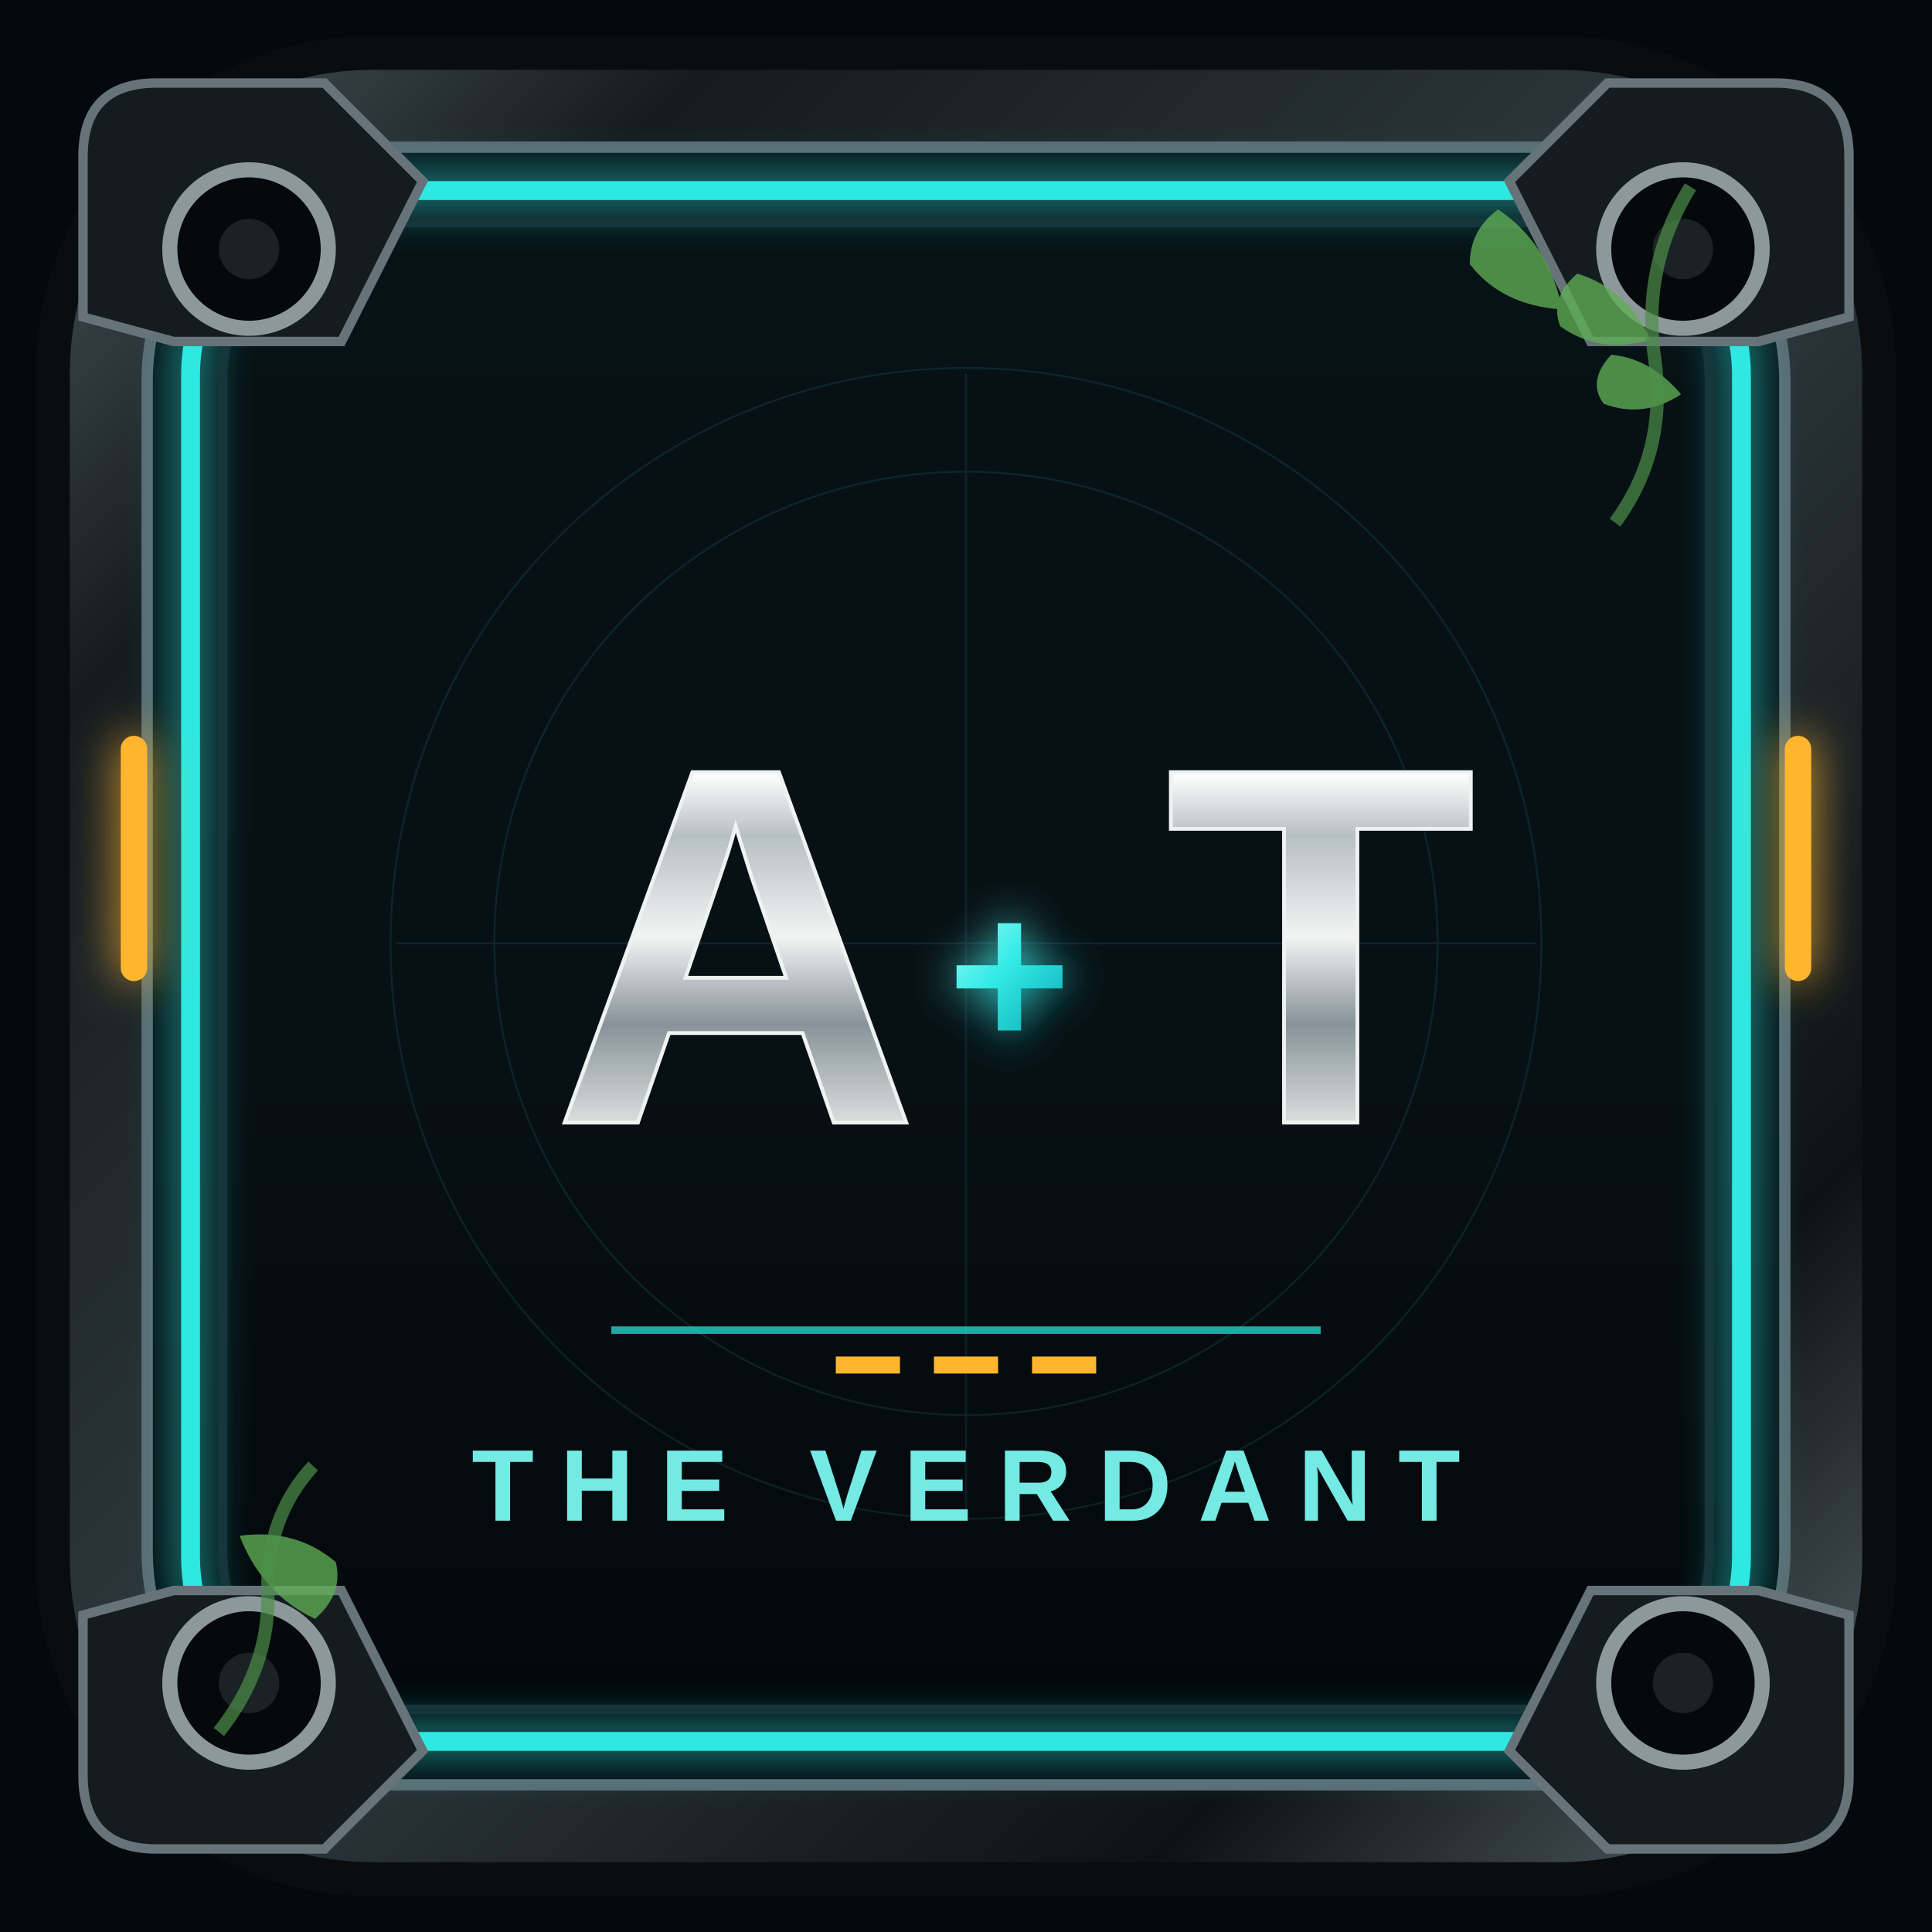
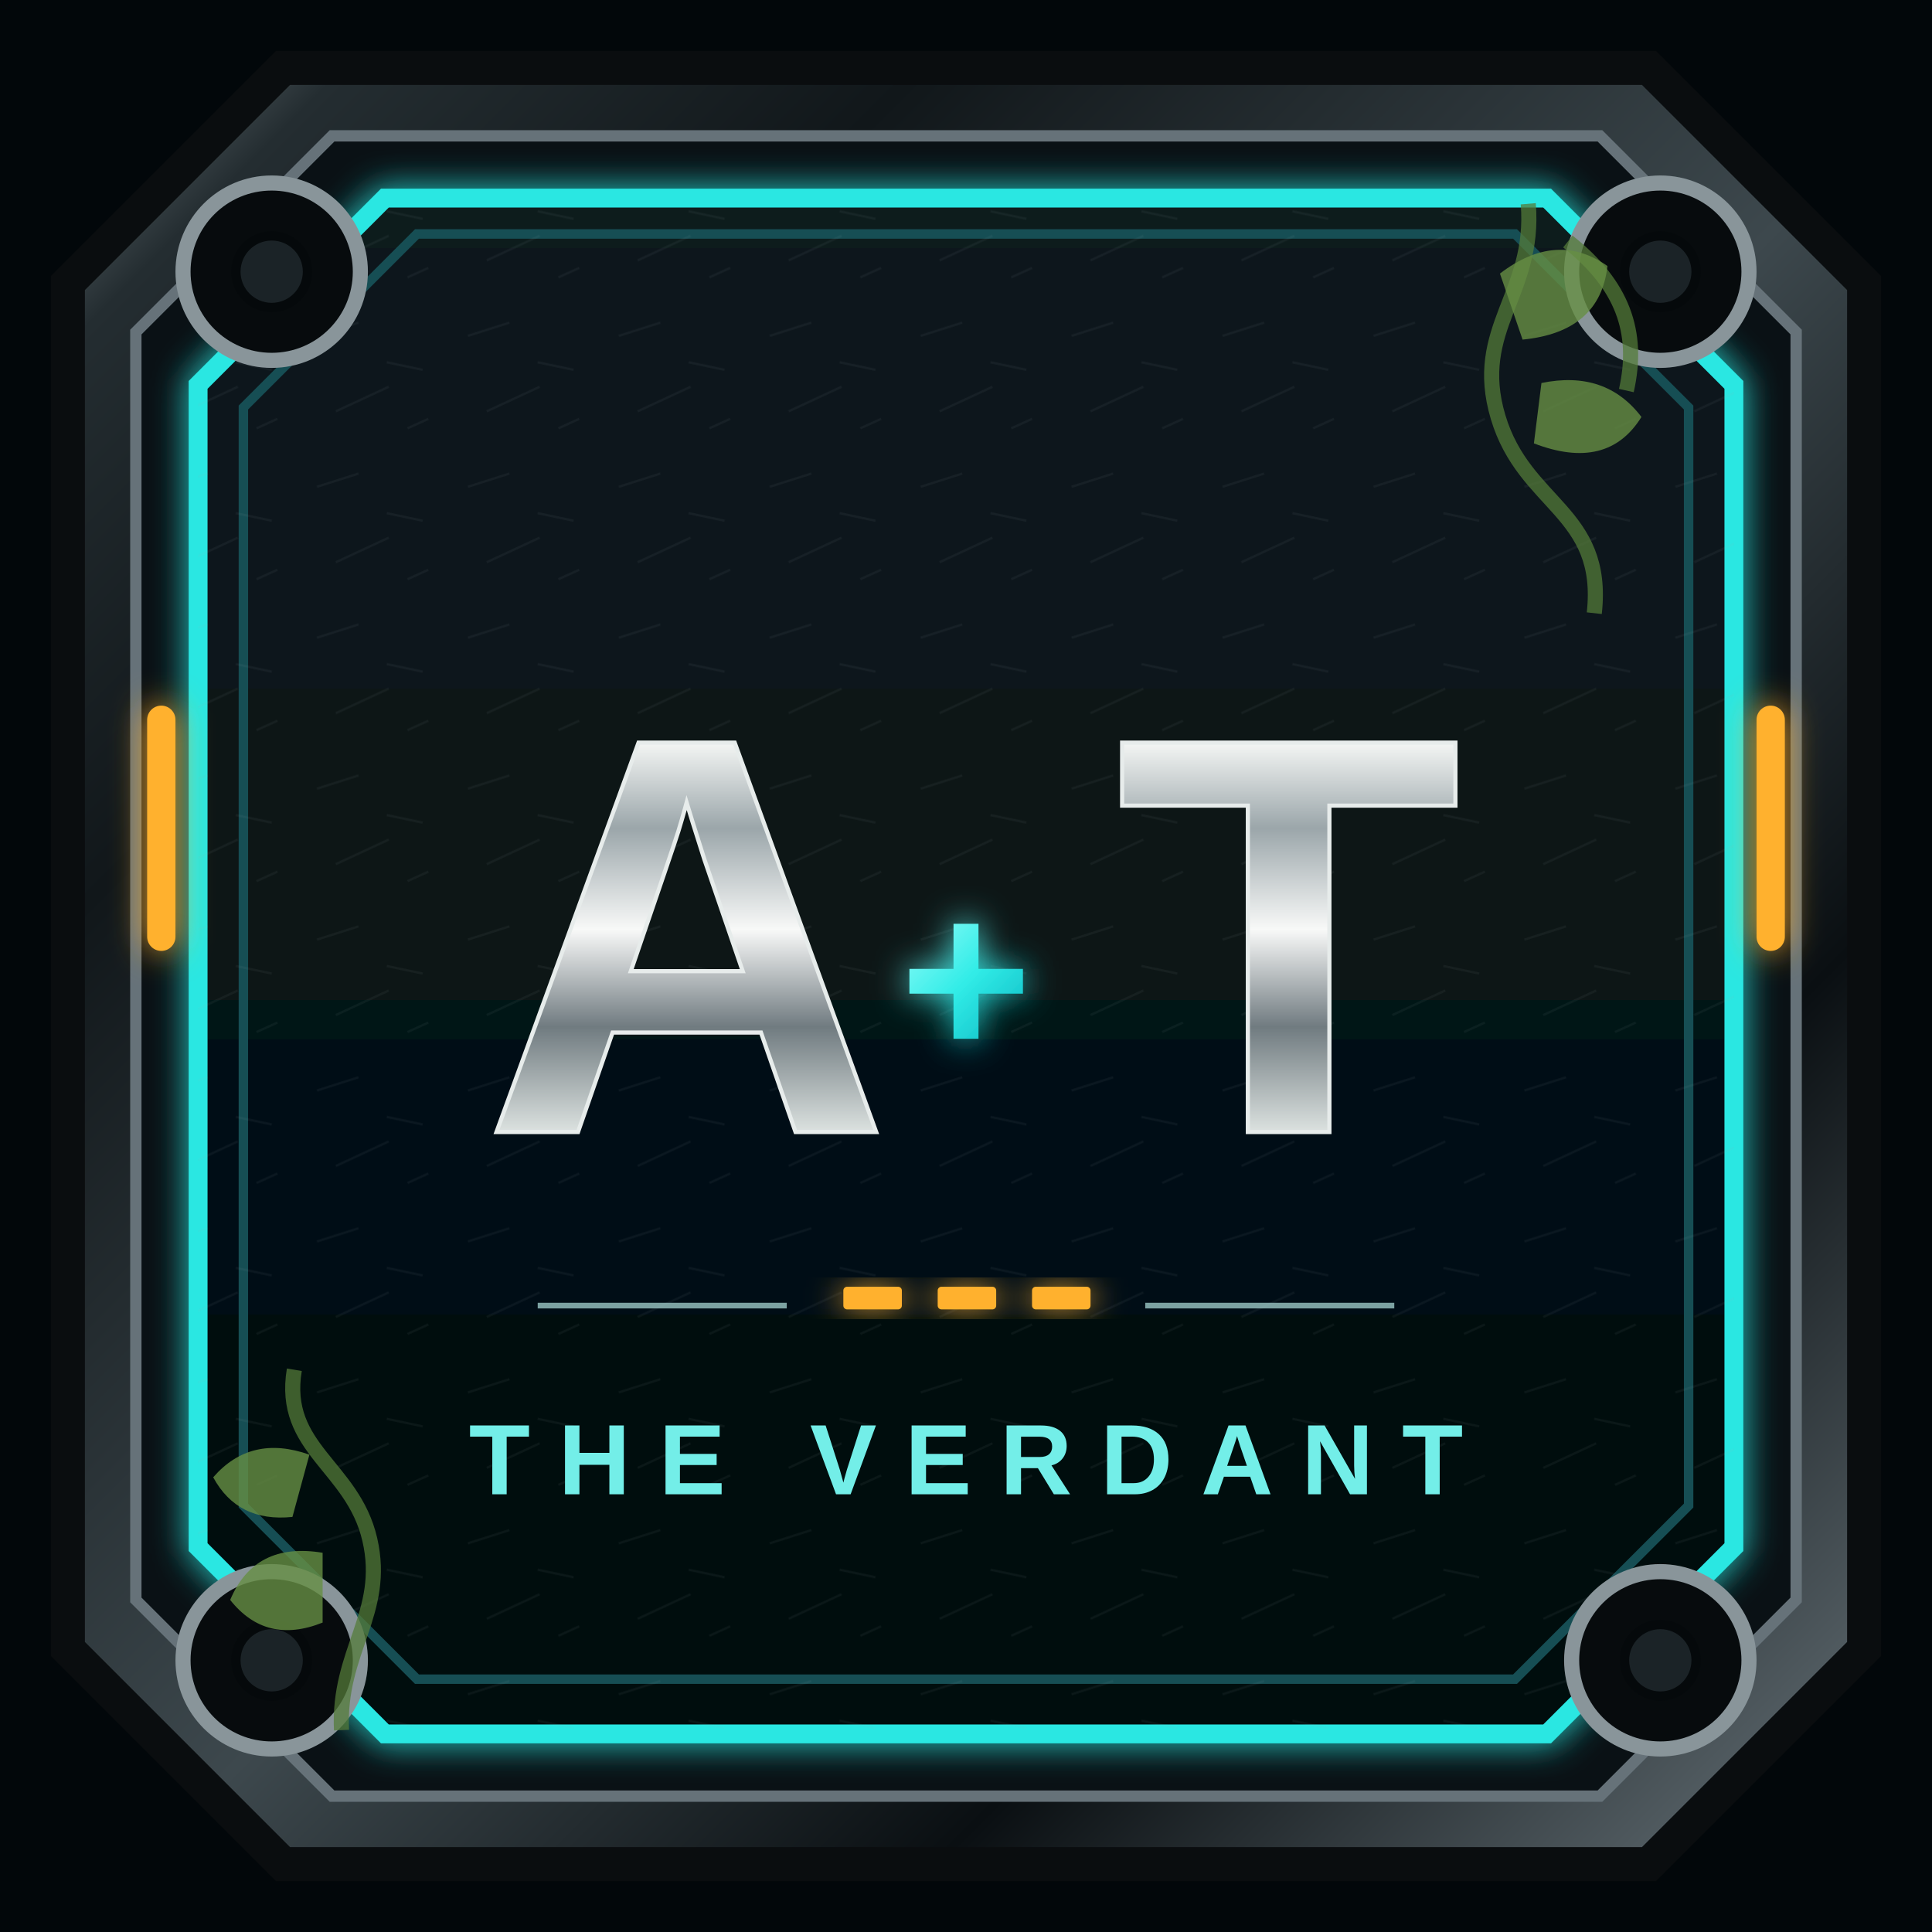
<svg xmlns="http://www.w3.org/2000/svg" viewBox="0 0 1024 1024" role="img" aria-labelledby="t d">
  <defs>
    <linearGradient id="bg" x1="0" y1="0" x2="0" y2="1">
-       <stop stop-color="#071216" />
-       <stop offset=".56" stop-color="#071014" />
-       <stop offset="1" stop-color="#02070a" />
+       <stop stop-color="#0b1a1f" />
+       <stop offset=".58" stop-color="#061115" />
+       <stop offset="1" stop-color="#02080b" />
    </linearGradient>
    <linearGradient id="metal" x1="0" y1="0" x2="1" y2="1">
-       <stop stop-color="#4a565b" />
-       <stop offset=".18" stop-color="#151b1f" />
-       <stop offset=".5" stop-color="#303a3f" />
-       <stop offset=".8" stop-color="#0d1215" />
-       <stop offset="1" stop-color="#5a666b" />
+       <stop stop-color="#778388" />
+       <stop offset=".08" stop-color="#242d31" />
+       <stop offset=".24" stop-color="#11171a" />
+       <stop offset=".52" stop-color="#3d484d" />
+       <stop offset=".74" stop-color="#0a0f12" />
+       <stop offset="1" stop-color="#69757b" />
    </linearGradient>
    <linearGradient id="silver" x1="0" y1="0" x2="0" y2="1">
-       <stop stop-color="#fff" />
-       <stop offset=".18" stop-color="#b7c0c3" />
-       <stop offset=".47" stop-color="#f2f4f3" />
-       <stop offset=".72" stop-color="#889399" />
-       <stop offset="1" stop-color="#d9dedd" />
+       <stop stop-color="#f4f6f4" />
+       <stop offset=".22" stop-color="#9ba6aa" />
+       <stop offset=".48" stop-color="#f8f9f8" />
+       <stop offset=".73" stop-color="#707b80" />
+       <stop offset="1" stop-color="#dce2e0" />
    </linearGradient>
    <linearGradient id="cyan" x1="0" y1="0" x2="1" y2="1">
      <stop stop-color="#8ffcf8" />
-       <stop offset=".45" stop-color="#31e9e5" />
-       <stop offset="1" stop-color="#10a9b5" />
+       <stop offset=".5" stop-color="#31ece7" />
+       <stop offset="1" stop-color="#0db8c2" />
    </linearGradient>
    <filter id="glow" x="-40%" y="-40%" width="180%" height="180%">
-       <feGaussianBlur stdDeviation="12" result="b" />
+       <feGaussianBlur stdDeviation="9" result="b" />
      <feMerge>
        <feMergeNode in="b" />
        <feMergeNode in="SourceGraphic" />
      </feMerge>
    </filter>
+     <pattern id="scratches" width="80" height="80" patternUnits="userSpaceOnUse">
+       <path d="M8 18l22-7M45 32l19 4M18 58l28-13M56 67l11-5" stroke="#9aa8ac" stroke-width="1.2" opacity=".14" />
+     </pattern>
  </defs>
-   <rect width="1024" height="1024" fill="#03090c" />
-   <rect x="28" y="28" width="968" height="968" rx="170" fill="url(#metal)" stroke="#0a0d0f" stroke-width="18" />
-   <rect x="78" y="78" width="868" height="868" rx="124" fill="url(#bg)" stroke="#5d6a70" stroke-width="6" />
-   <rect x="101" y="101" width="822" height="822" rx="98" fill="none" stroke="#2ee8e2" stroke-width="10" filter="url(#glow)" />
-   <rect x="118" y="118" width="788" height="788" rx="82" fill="none" stroke="#15363b" stroke-width="5" />
-   <g fill="#151c20" stroke="#66747a" stroke-width="5">
-     <path d="M44 168V83q0-39 39-39h89l52 52-43 85H92z" />
-     <path d="M980 168V83q0-39-39-39h-89l-52 52 43 85h89z" />
-     <path d="M44 856v85q0 39 39 39h89l52-52-43-85H92z" />
-     <path d="M980 856v85q0 39-39 39h-89l-52-52 43-85h89z" />
+   <rect width="1024" height="1024" fill="#02070a" />
+   <path d="M150 36h724l114 114v724L874 988H150L36 874V150z" fill="url(#metal)" stroke="#0a0d0f" stroke-width="18" />
+   <path d="M176 72h672l104 104v672L848 952H176L72 848V176z" fill="#0a1115" stroke="#667279" stroke-width="6" />
+   <path d="M204 105h616l99 99v616l-99 99H204l-99-99V204z" fill="url(#bg)" stroke="#2ae7e2" stroke-width="10" filter="url(#glow)" />
+   <path d="M221 124h582l92 92v582l-92 92H221l-92-92V216z" fill="none" stroke="#164e54" stroke-width="5" />
+   <path d="M204 105h616l99 99v616l-99 99H204l-99-99V204z" fill="url(#scratches)" opacity=".5" />
+   <g fill="#070b0d" stroke="#89959a" stroke-width="8">
+     <circle cx="144" cy="144" r="47" />
+     <circle cx="880" cy="144" r="47" />
+     <circle cx="144" cy="880" r="47" />
+     <circle cx="880" cy="880" r="47" />
  </g>
-   <g fill="#05090b" stroke="#8d989c" stroke-width="8">
-     <circle cx="132" cy="132" r="42" />
-     <circle cx="892" cy="132" r="42" />
-     <circle cx="132" cy="892" r="42" />
-     <circle cx="892" cy="892" r="42" />
+   <g fill="#1b2327" stroke="#05090b" stroke-width="5">
+     <circle cx="144" cy="144" r="19" />
+     <circle cx="880" cy="144" r="19" />
+     <circle cx="144" cy="880" r="19" />
+     <circle cx="880" cy="880" r="19" />
  </g>
-   <g fill="#1a2226">
-     <circle cx="132" cy="132" r="16" />
-     <circle cx="892" cy="132" r="16" />
-     <circle cx="132" cy="892" r="16" />
-     <circle cx="892" cy="892" r="16" />
+   <g fill="#ffb12d" filter="url(#glow)">
+     <rect x="78" y="374" width="15" height="130" rx="7.5" />
+     <rect x="931" y="374" width="15" height="130" rx="7.5" />
  </g>
-   <g fill="#ffb62e" filter="url(#glow)">
-     <rect x="64" y="390" width="14" height="130" rx="7" />
-     <rect x="946" y="390" width="14" height="130" rx="7" />
+   <g fill="none" stroke="#547b39" stroke-width="8" opacity=".74">
+     <path d="M810 108c4 48-30 66-16 113s57 50 51 104" />
+     <path d="M831 128c29 23 38 48 31 79" />
+     <path d="M181 917c-2-42 24-62 15-101s-47-48-40-90" />
  </g>
-   <g stroke="#1b4a50" opacity=".35" fill="none">
-     <circle cx="512" cy="500" r="305" />
-     <circle cx="512" cy="500" r="250" />
-     <path d="M210 500h604M512 198v604" />
+   <g fill="#668e43" opacity=".8">
+     <path d="M795 145q30-23 57-4-4 35-45 39z" />
+     <path d="M817 203q34-7 53 18-18 29-57 14z" />
+     <path d="M171 860q-30 12-49-12 13-31 49-25z" />
+     <path d="M155 804q-29 3-42-21 20-23 51-12z" />
  </g>
-   <text x="390" y="595" text-anchor="middle" fill="url(#silver)" stroke="#eef3f2" stroke-width="2" font-family="Arial Black,Impact,Arial,sans-serif" font-size="270" font-weight="900">A</text>
-   <text x="535" y="555" text-anchor="middle" fill="url(#cyan)" font-family="Arial Black,Impact,Arial,sans-serif" font-size="112" font-weight="900" filter="url(#glow)">+</text>
-   <text x="700" y="595" text-anchor="middle" fill="url(#silver)" stroke="#eef3f2" stroke-width="2" font-family="Arial Black,Impact,Arial,sans-serif" font-size="270" font-weight="900">T</text>
-   <g fill="#5fae55" opacity=".78">
-     <path d="M794 111q27 18 34 53-32-2-49-24 0-18 15-29z" />
-     <path d="M836 145q26 8 39 35-27 8-48-7-6-15 9-28z" />
-     <path d="M854 188q21 2 37 21-20 13-41 5-9-12 4-26z" />
-     <path d="M167 858q-28-13-40-44 30-4 51 14 4 17-11 30z" />
+   <text x="364" y="600" text-anchor="middle" fill="url(#silver)" stroke="#e7eceb" stroke-width="2.2" font-family="Arial Black,Impact,Arial,sans-serif" font-size="300" font-weight="900">A</text>
+   <text x="512" y="560" text-anchor="middle" fill="url(#cyan)" font-family="Arial Black,Impact,Arial,sans-serif" font-size="120" font-weight="900" filter="url(#glow)">+</text>
+   <text x="683" y="600" text-anchor="middle" fill="url(#silver)" stroke="#e7eceb" stroke-width="2.2" font-family="Arial Black,Impact,Arial,sans-serif" font-size="300" font-weight="900">T</text>
+   <path d="M285 692h132M607 692h132" stroke="#9bc7c6" stroke-width="3" opacity=".8" />
+   <g fill="#ffb12d" filter="url(#glow)">
+     <rect x="447" y="682" width="31" height="12" rx="2" />
+     <rect x="497" y="682" width="31" height="12" rx="2" />
+     <rect x="547" y="682" width="31" height="12" rx="2" />
  </g>
-   <g stroke="#4d8e48" stroke-width="7" fill="none" opacity=".7">
-     <path d="M896 99q-26 42-19 91t-21 87" />
-     <path d="M116 918q27-34 26-74t24-67" />
-   </g>
-   <path d="M324 705h376" stroke="#2ee8e2" stroke-width="4" opacity=".7" />
-   <rect x="443" y="719" width="34" height="9" fill="#ffb62e" />
-   <rect x="495" y="719" width="34" height="9" fill="#ffb62e" />
-   <rect x="547" y="719" width="34" height="9" fill="#ffb62e" />
-   <text x="512" y="806" text-anchor="middle" fill="#75e9e4" font-family="Arial,Helvetica,sans-serif" font-size="54" font-weight="800" letter-spacing="14">THE VERDANT</text>
+   <text x="512" y="792" text-anchor="middle" fill="#73eee8" font-family="Arial,Helvetica,sans-serif" font-size="53" font-weight="800" letter-spacing="15">THE VERDANT</text>
</svg>
